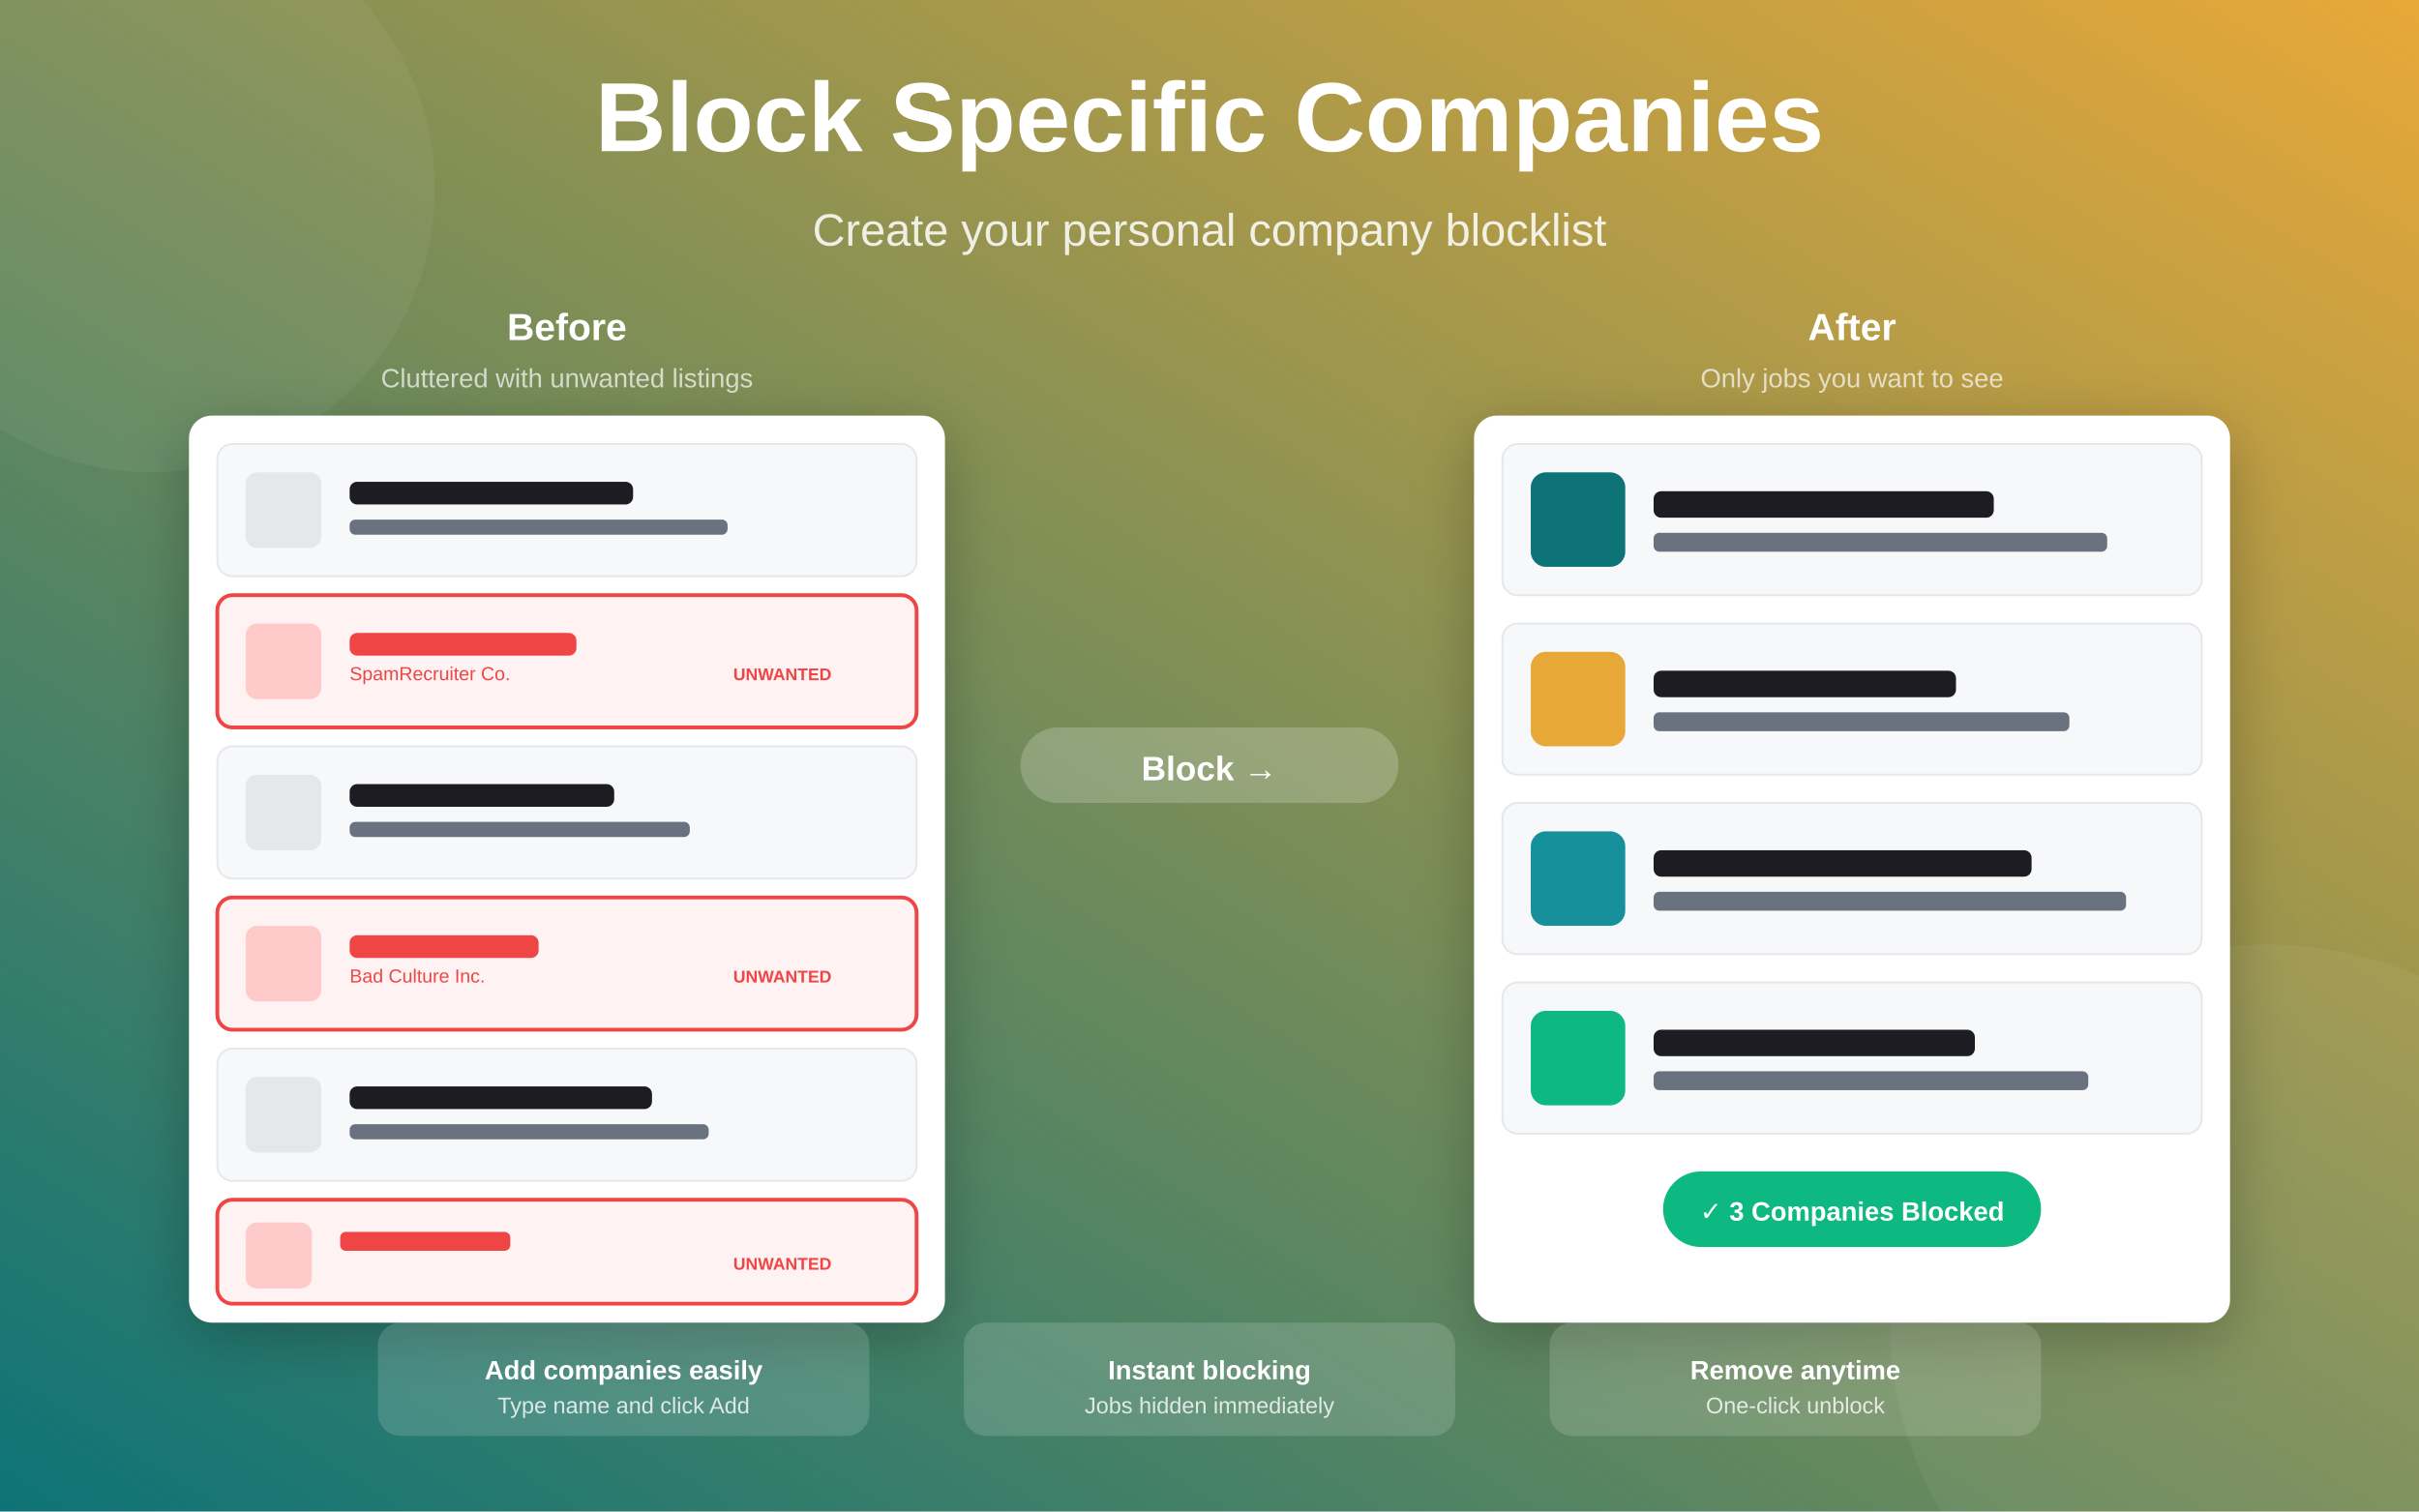
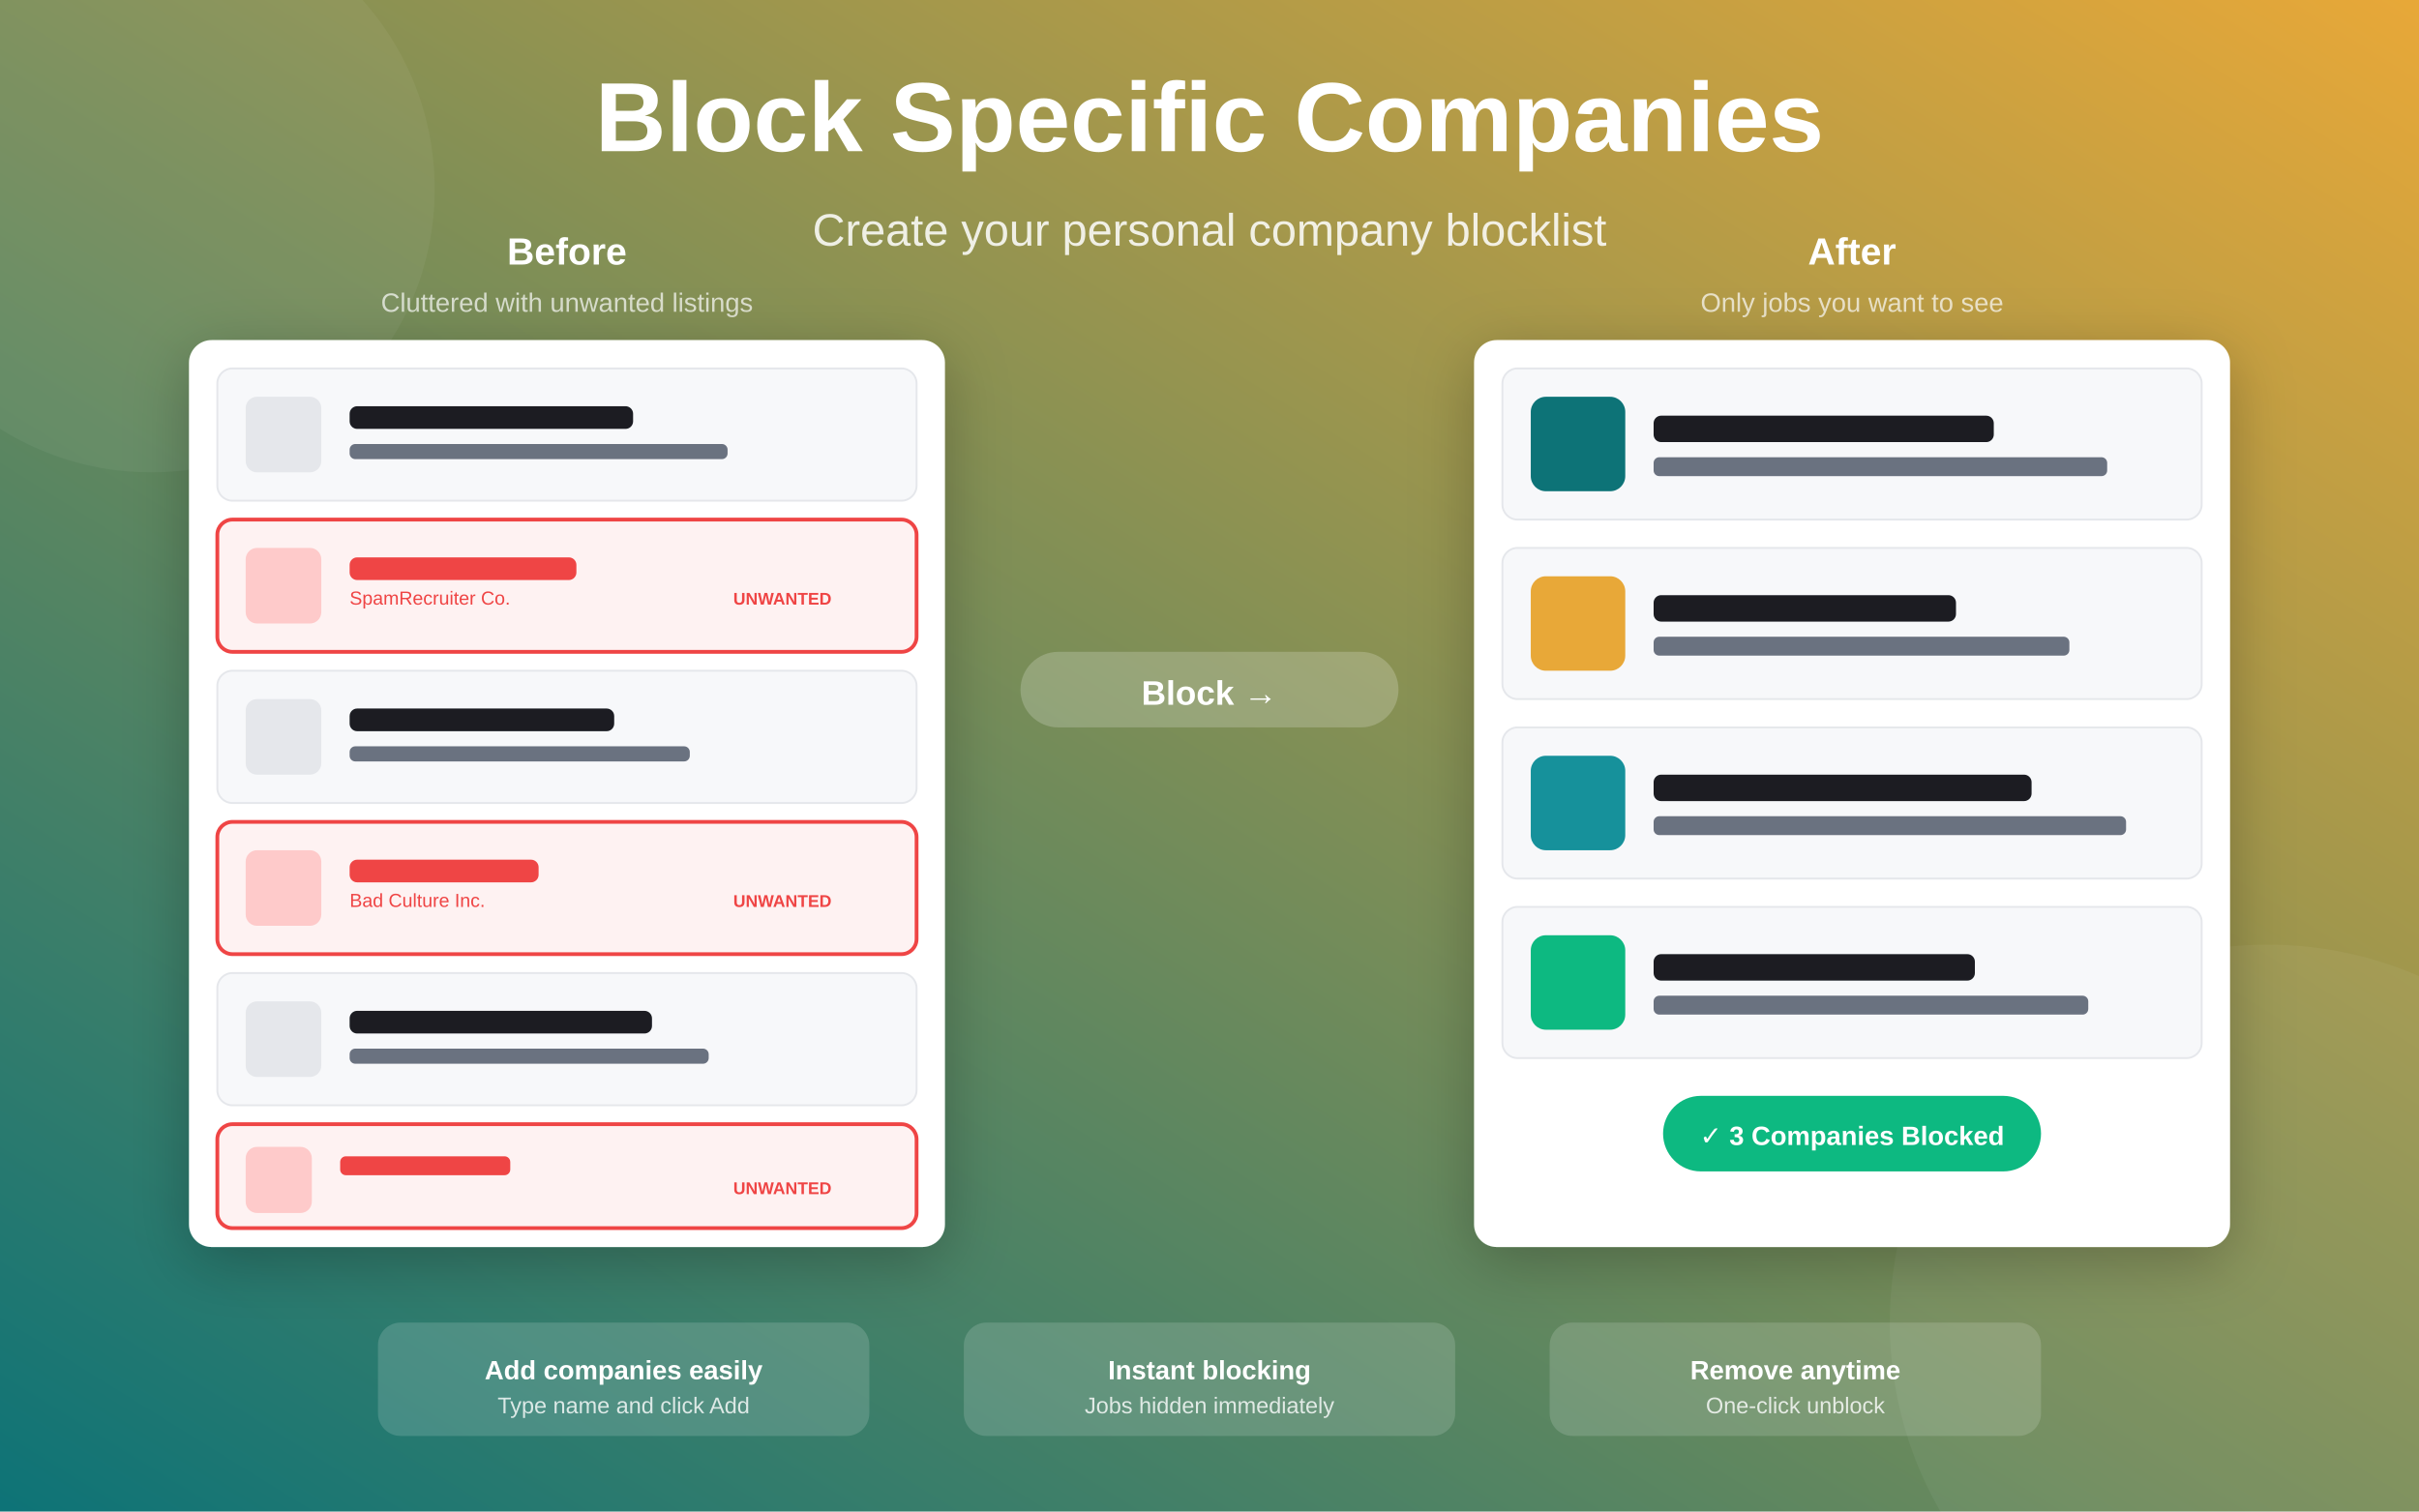
<svg xmlns="http://www.w3.org/2000/svg" width="1280" height="800" viewBox="0 0 1280 800" fill="none">
  <defs>
    <linearGradient id="bgGrad3" x1="100%" y1="0%" x2="0%" y2="100%">
      <stop offset="0%" style="stop-color:#E8A838" />
      <stop offset="100%" style="stop-color:#0D7377" />
    </linearGradient>
    <filter id="shadow3" x="-20%" y="-20%" width="140%" height="140%">
      <feDropShadow dx="0" dy="8" stdDeviation="16" flood-opacity="0.25" />
    </filter>
  </defs>
  <rect width="1280" height="800" fill="url(#bgGrad3)" />
  <circle cx="1200" cy="700" r="200" fill="white" fill-opacity="0.05" />
  <circle cx="80" cy="100" r="150" fill="white" fill-opacity="0.05" />
  <text x="640" y="80" text-anchor="middle" fill="white" font-family="Segoe UI, Arial, sans-serif" font-size="52" font-weight="700">Block Specific Companies</text>
  <text x="640" y="130" text-anchor="middle" fill="white" fill-opacity="0.85" font-family="Segoe UI, Arial, sans-serif" font-size="24">Create your personal company blocklist</text>
-   <g transform="translate(100, 150)">
+   <g transform="translate(100, 110)">
    <text x="200" y="30" text-anchor="middle" fill="white" font-family="Segoe UI, Arial, sans-serif" font-size="20" font-weight="600">Before</text>
    <text x="200" y="55" text-anchor="middle" fill="white" fill-opacity="0.7" font-family="Segoe UI, Arial, sans-serif" font-size="14">Cluttered with unwanted listings</text>
    <g filter="url(#shadow3)">
      <rect y="70" width="400" height="480" rx="12" fill="white" />
      <rect x="15" y="85" width="370" height="70" rx="8" fill="#F7F8FA" stroke="#E5E7EB" stroke-width="1" />
      <rect x="30" y="100" width="40" height="40" rx="6" fill="#E5E7EB" />
      <rect x="85" y="105" width="150" height="12" rx="4" fill="#1A1D23" />
      <rect x="85" y="125" width="200" height="8" rx="3" fill="#6B7280" />
      <rect x="15" y="165" width="370" height="70" rx="8" fill="#FEF2F2" stroke="#EF4444" stroke-width="2" />
      <rect x="30" y="180" width="40" height="40" rx="6" fill="#FECACA" />
      <rect x="85" y="185" width="120" height="12" rx="4" fill="#EF4444" />
      <text x="85" y="210" fill="#EF4444" font-family="Segoe UI, Arial, sans-serif" font-size="10" font-weight="500">SpamRecruiter Co.</text>
      <text x="340" y="210" text-anchor="end" fill="#EF4444" font-family="Segoe UI, Arial, sans-serif" font-size="9" font-weight="600">UNWANTED</text>
      <rect x="15" y="245" width="370" height="70" rx="8" fill="#F7F8FA" stroke="#E5E7EB" stroke-width="1" />
      <rect x="30" y="260" width="40" height="40" rx="6" fill="#E5E7EB" />
      <rect x="85" y="265" width="140" height="12" rx="4" fill="#1A1D23" />
      <rect x="85" y="285" width="180" height="8" rx="3" fill="#6B7280" />
      <rect x="15" y="325" width="370" height="70" rx="8" fill="#FEF2F2" stroke="#EF4444" stroke-width="2" />
      <rect x="30" y="340" width="40" height="40" rx="6" fill="#FECACA" />
      <rect x="85" y="345" width="100" height="12" rx="4" fill="#EF4444" />
      <text x="85" y="370" fill="#EF4444" font-family="Segoe UI, Arial, sans-serif" font-size="10" font-weight="500">Bad Culture Inc.</text>
      <text x="340" y="370" text-anchor="end" fill="#EF4444" font-family="Segoe UI, Arial, sans-serif" font-size="9" font-weight="600">UNWANTED</text>
      <rect x="15" y="405" width="370" height="70" rx="8" fill="#F7F8FA" stroke="#E5E7EB" stroke-width="1" />
      <rect x="30" y="420" width="40" height="40" rx="6" fill="#E5E7EB" />
      <rect x="85" y="425" width="160" height="12" rx="4" fill="#1A1D23" />
      <rect x="85" y="445" width="190" height="8" rx="3" fill="#6B7280" />
      <rect x="15" y="485" width="370" height="55" rx="8" fill="#FEF2F2" stroke="#EF4444" stroke-width="2" />
      <rect x="30" y="497" width="35" height="35" rx="6" fill="#FECACA" />
      <rect x="80" y="502" width="90" height="10" rx="3" fill="#EF4444" />
      <text x="340" y="522" text-anchor="end" fill="#EF4444" font-family="Segoe UI, Arial, sans-serif" font-size="9" font-weight="600">UNWANTED</text>
    </g>
  </g>
-   <g transform="translate(540, 370)">
+   <g transform="translate(540, 330)">
    <rect x="0" y="15" width="200" height="40" rx="20" fill="white" fill-opacity="0.2" />
    <text x="100" y="43" text-anchor="middle" fill="white" font-family="Segoe UI, Arial, sans-serif" font-size="18" font-weight="700">Block →</text>
  </g>
-   <g transform="translate(780, 150)">
+   <g transform="translate(780, 110)">
    <text x="200" y="30" text-anchor="middle" fill="white" font-family="Segoe UI, Arial, sans-serif" font-size="20" font-weight="600">After</text>
    <text x="200" y="55" text-anchor="middle" fill="white" fill-opacity="0.7" font-family="Segoe UI, Arial, sans-serif" font-size="14">Only jobs you want to see</text>
    <g filter="url(#shadow3)">
      <rect y="70" width="400" height="480" rx="12" fill="white" />
      <rect x="15" y="85" width="370" height="80" rx="8" fill="#F7F8FA" stroke="#E5E7EB" stroke-width="1" />
      <rect x="30" y="100" width="50" height="50" rx="8" fill="#0D7377" />
      <rect x="95" y="110" width="180" height="14" rx="4" fill="#1A1D23" />
      <rect x="95" y="132" width="240" height="10" rx="3" fill="#6B7280" />
      <rect x="15" y="180" width="370" height="80" rx="8" fill="#F7F8FA" stroke="#E5E7EB" stroke-width="1" />
      <rect x="30" y="195" width="50" height="50" rx="8" fill="#E8A838" />
      <rect x="95" y="205" width="160" height="14" rx="4" fill="#1A1D23" />
      <rect x="95" y="227" width="220" height="10" rx="3" fill="#6B7280" />
      <rect x="15" y="275" width="370" height="80" rx="8" fill="#F7F8FA" stroke="#E5E7EB" stroke-width="1" />
      <rect x="30" y="290" width="50" height="50" rx="8" fill="#14919B" />
      <rect x="95" y="300" width="200" height="14" rx="4" fill="#1A1D23" />
      <rect x="95" y="322" width="250" height="10" rx="3" fill="#6B7280" />
      <rect x="15" y="370" width="370" height="80" rx="8" fill="#F7F8FA" stroke="#E5E7EB" stroke-width="1" />
      <rect x="30" y="385" width="50" height="50" rx="8" fill="#10B981" />
      <rect x="95" y="395" width="170" height="14" rx="4" fill="#1A1D23" />
      <rect x="95" y="417" width="230" height="10" rx="3" fill="#6B7280" />
      <rect x="100" y="470" width="200" height="40" rx="20" fill="#10B981" />
      <text x="200" y="496" text-anchor="middle" fill="white" font-family="Segoe UI, Arial, sans-serif" font-size="14" font-weight="600">✓ 3 Companies Blocked</text>
    </g>
  </g>
  <g transform="translate(200, 700)">
    <rect width="260" height="60" rx="12" fill="white" fill-opacity="0.15" />
    <text x="130" y="30" text-anchor="middle" fill="white" font-family="Segoe UI, Arial, sans-serif" font-size="14" font-weight="600">Add companies easily</text>
    <text x="130" y="48" text-anchor="middle" fill="white" fill-opacity="0.8" font-family="Segoe UI, Arial, sans-serif" font-size="12">Type name and click Add</text>
  </g>
  <g transform="translate(510, 700)">
    <rect width="260" height="60" rx="12" fill="white" fill-opacity="0.15" />
    <text x="130" y="30" text-anchor="middle" fill="white" font-family="Segoe UI, Arial, sans-serif" font-size="14" font-weight="600">Instant blocking</text>
    <text x="130" y="48" text-anchor="middle" fill="white" fill-opacity="0.8" font-family="Segoe UI, Arial, sans-serif" font-size="12">Jobs hidden immediately</text>
  </g>
  <g transform="translate(820, 700)">
    <rect width="260" height="60" rx="12" fill="white" fill-opacity="0.15" />
    <text x="130" y="30" text-anchor="middle" fill="white" font-family="Segoe UI, Arial, sans-serif" font-size="14" font-weight="600">Remove anytime</text>
    <text x="130" y="48" text-anchor="middle" fill="white" fill-opacity="0.8" font-family="Segoe UI, Arial, sans-serif" font-size="12">One-click unblock</text>
  </g>
</svg>
